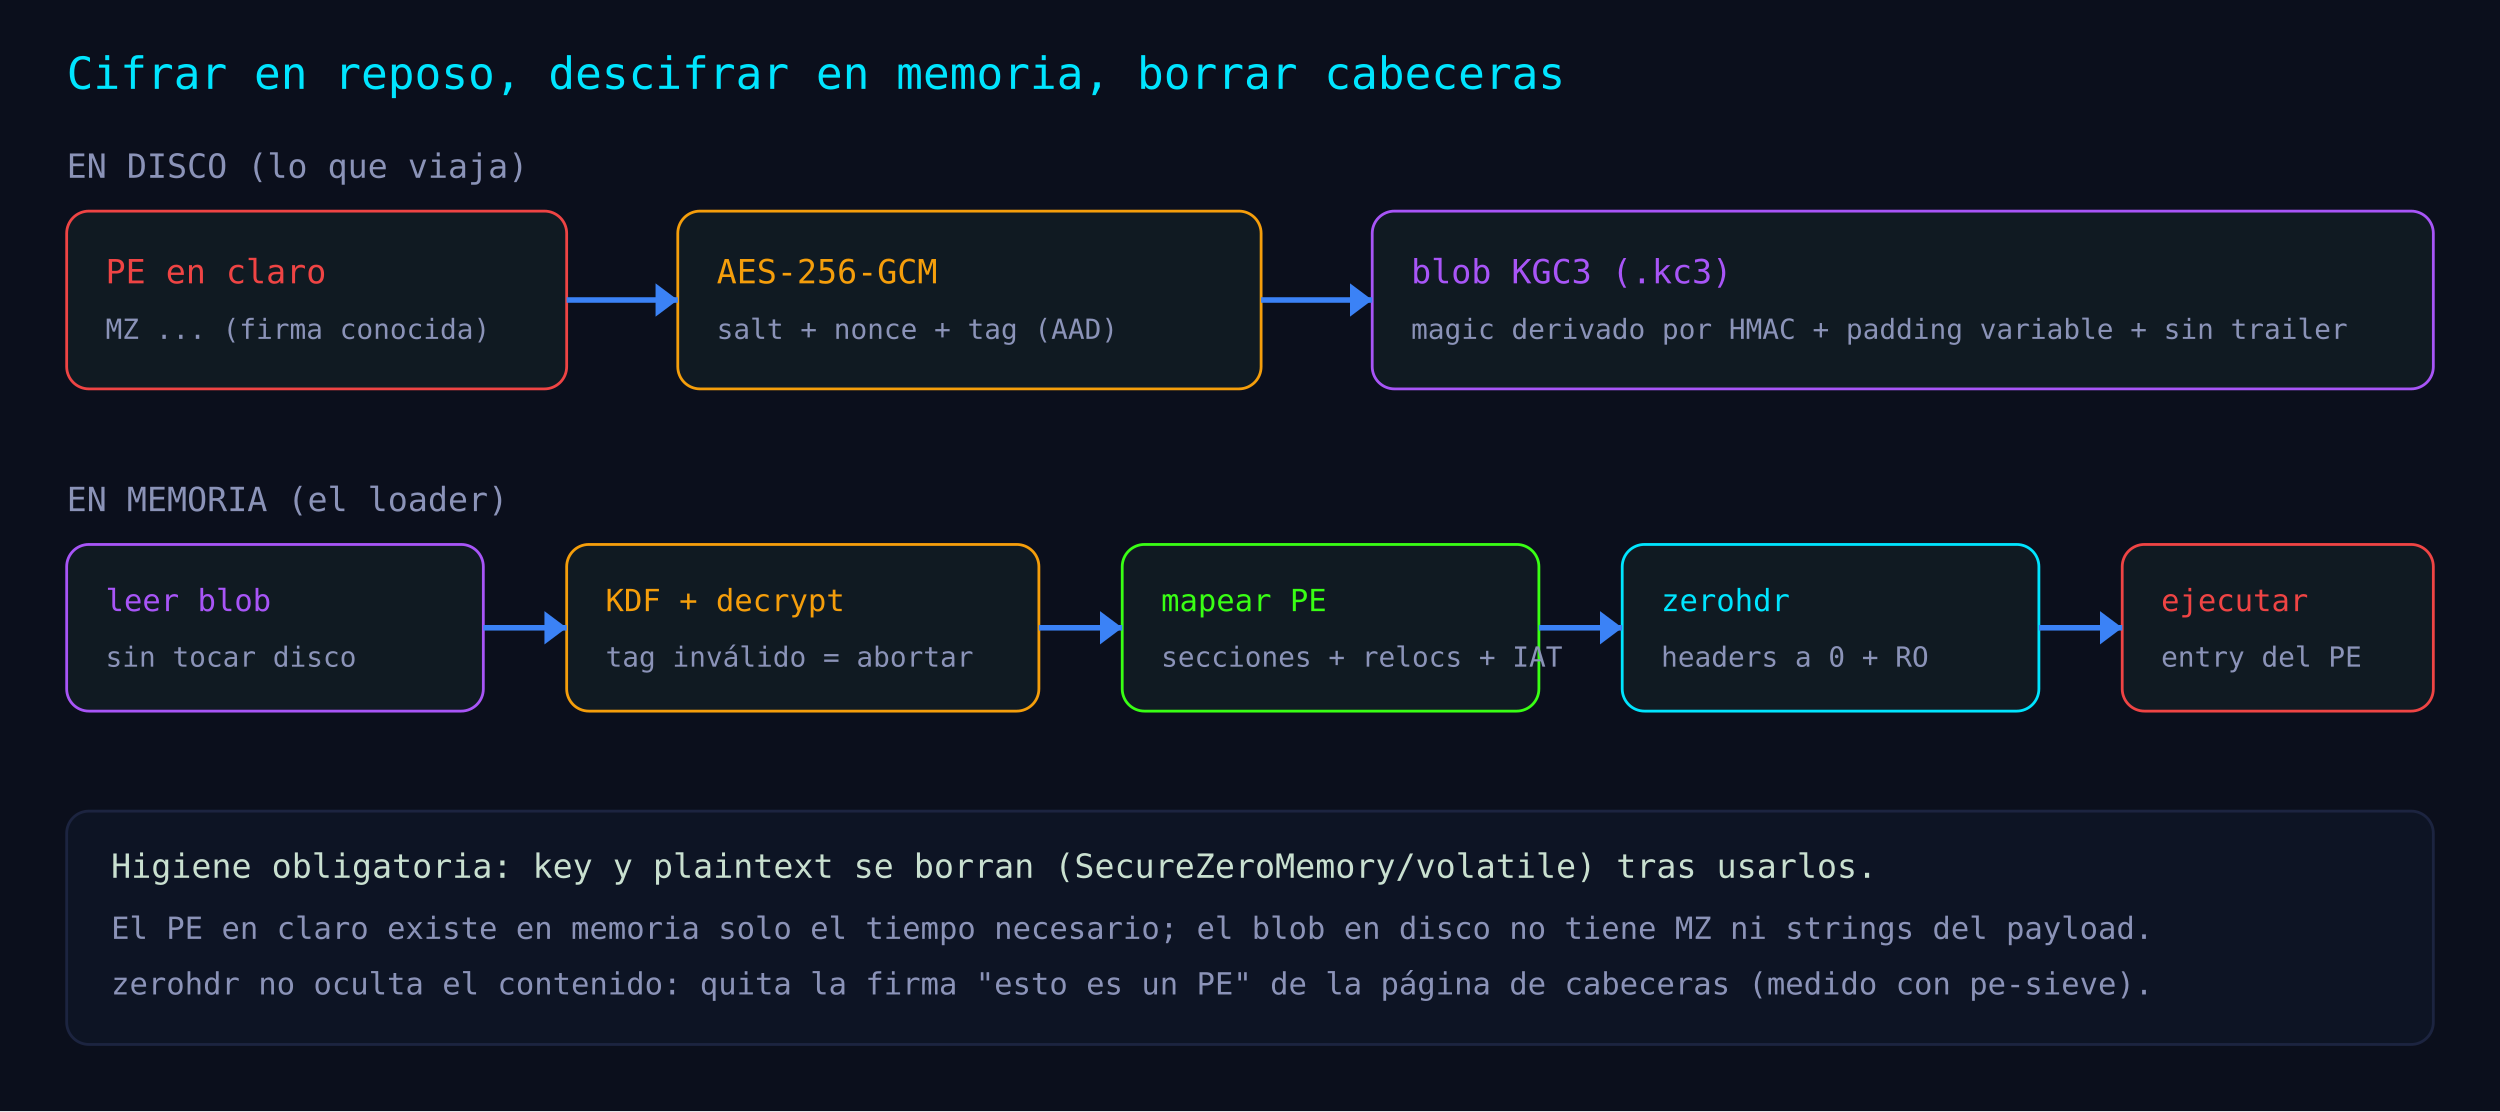
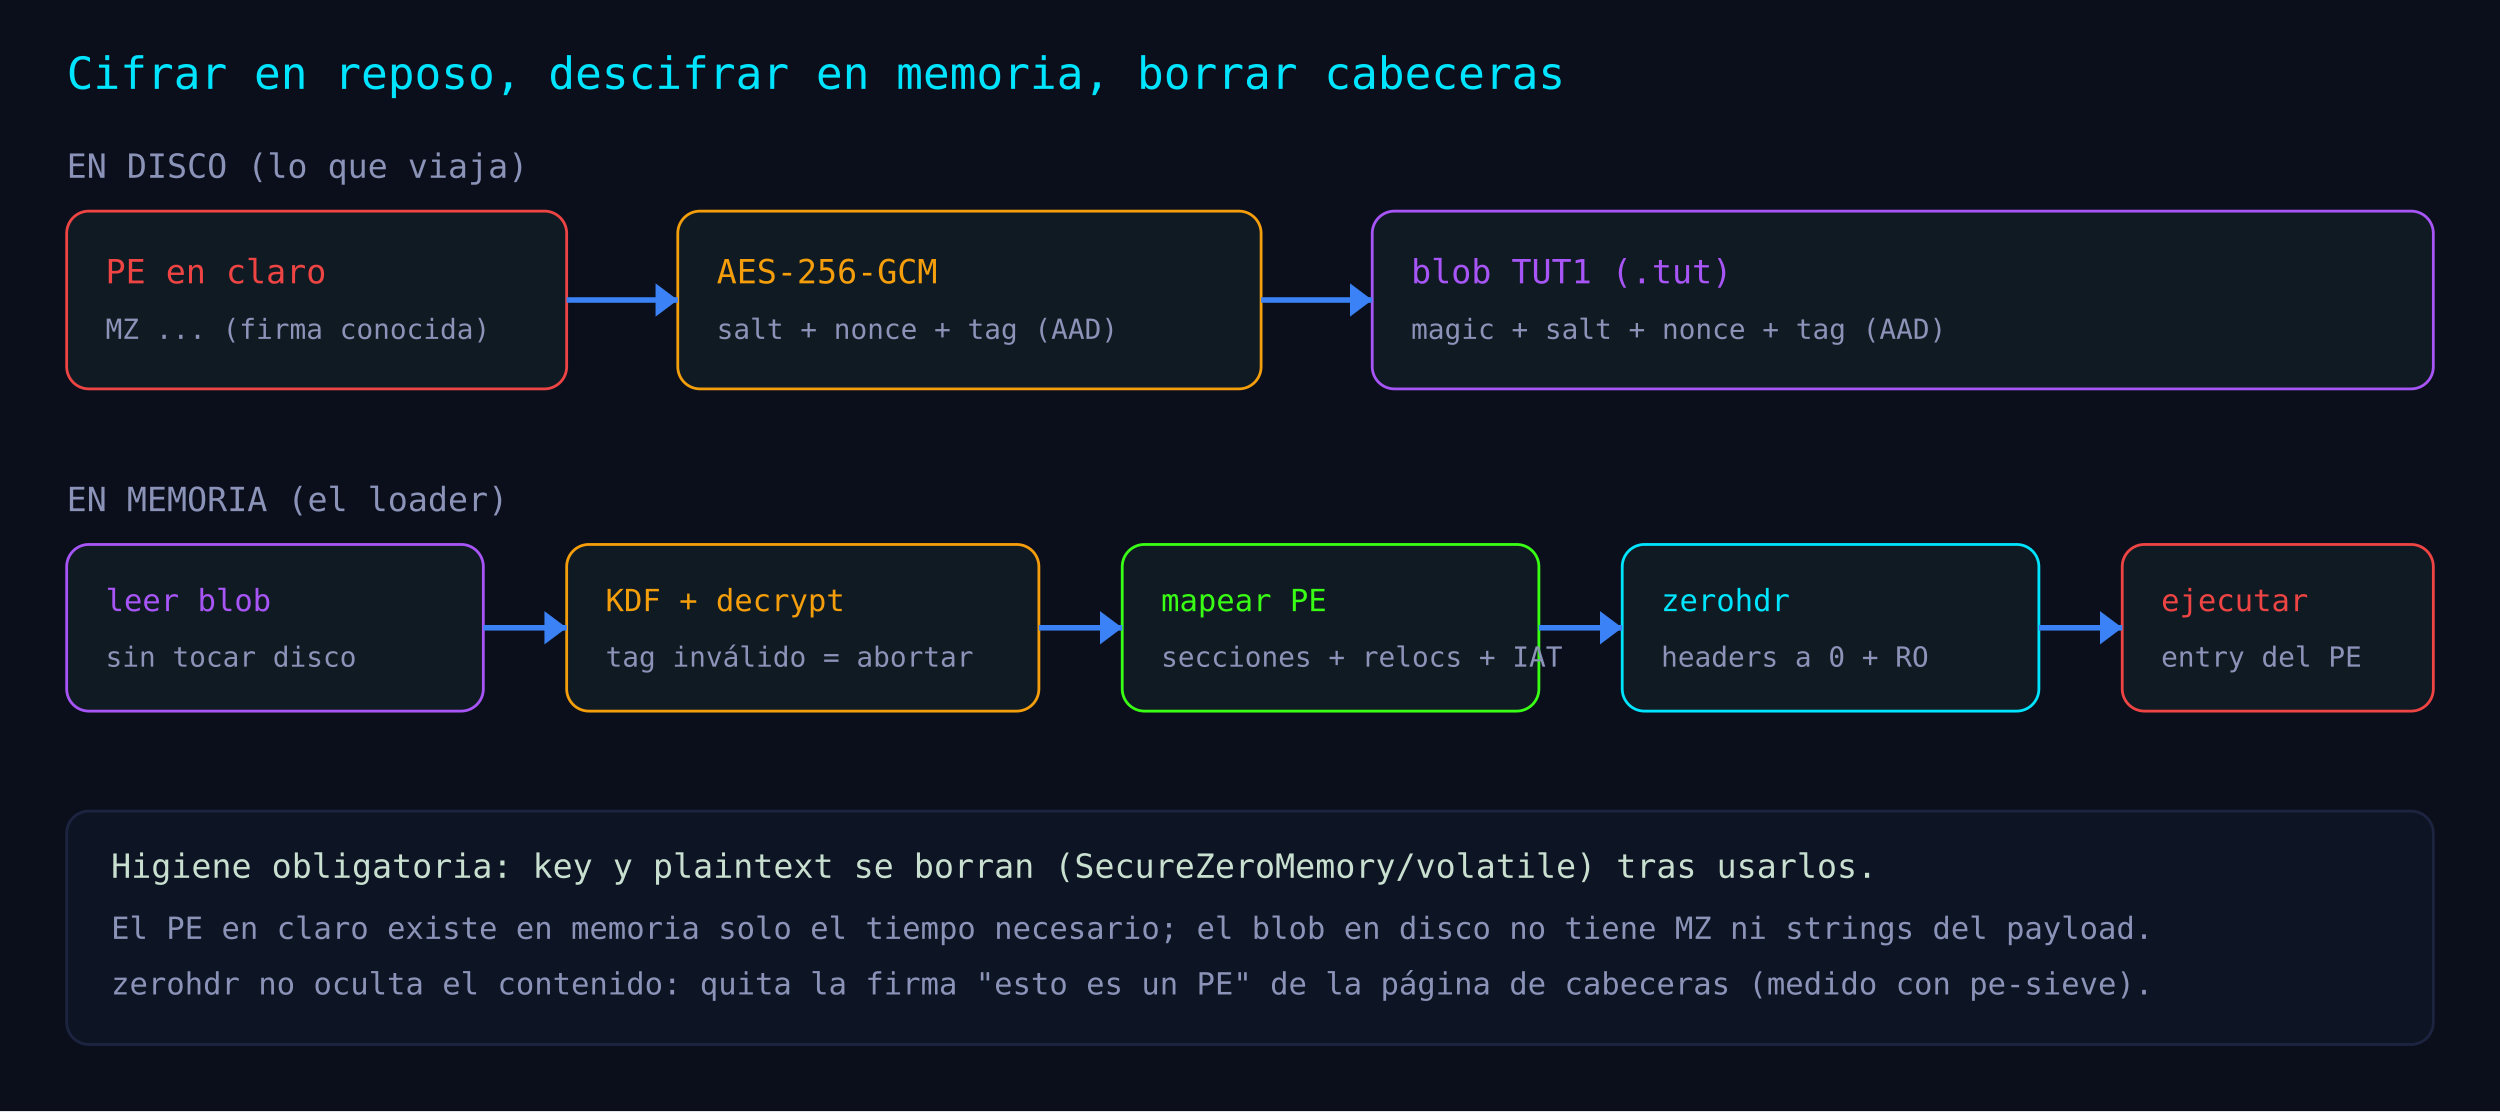
<svg xmlns="http://www.w3.org/2000/svg" width="900" height="400" viewBox="0 0 900 400" role="img" aria-label="Flujo de un crypter AEAD y borrado de cabeceras">
  <rect width="900" height="400" fill="#0b0f1c" />
  <text x="24" y="32" font-family="Consolas,monospace" font-size="16" fill="#00e5ff">Cifrar en reposo, descifrar en memoria, borrar cabeceras</text>
  <text x="24" y="64" font-family="Consolas,monospace" font-size="12" fill="#8b93b8">EN DISCO (lo que viaja)</text>
  <rect x="24" y="76" width="180" height="64" rx="8" fill="#101a22" stroke="#ef4444" />
  <text x="38" y="102" font-family="Consolas,monospace" font-size="12" fill="#ef4444">PE en claro</text>
  <text x="38" y="122" font-family="Consolas,monospace" font-size="10" fill="#8b93b8">MZ ... (firma conocida)</text>
  <rect x="244" y="76" width="210" height="64" rx="8" fill="#101a22" stroke="#f59e0b" />
  <text x="258" y="102" font-family="Consolas,monospace" font-size="12" fill="#f59e0b">AES-256-GCM</text>
  <text x="258" y="122" font-family="Consolas,monospace" font-size="10" fill="#8b93b8">salt + nonce + tag (AAD)</text>
  <rect x="494" y="76" width="382" height="64" rx="8" fill="#101a22" stroke="#a855f7" />
-   <text x="508" y="102" font-family="Consolas,monospace" font-size="12" fill="#a855f7">blob KGC3 (.kc3)</text>
-   <text x="508" y="122" font-family="Consolas,monospace" font-size="10" fill="#8b93b8">magic derivado por HMAC + padding variable + sin trailer</text>
+   <text x="508" y="102" font-family="Consolas,monospace" font-size="12" fill="#a855f7">blob TUT1 (.tut)</text>
+   <text x="508" y="122" font-family="Consolas,monospace" font-size="10" fill="#8b93b8">magic + salt + nonce + tag (AAD)</text>
  <g stroke="#3b82f6" stroke-width="2" fill="none">
    <path d="M204 108 H244" />
    <path d="M236 102 l8 6 -8 6" fill="#3b82f6" stroke="none" />
    <path d="M454 108 H494" />
    <path d="M486 102 l8 6 -8 6" fill="#3b82f6" stroke="none" />
  </g>
  <text x="24" y="184" font-family="Consolas,monospace" font-size="12" fill="#8b93b8">EN MEMORIA (el loader)</text>
  <rect x="24" y="196" width="150" height="60" rx="8" fill="#101a22" stroke="#a855f7" />
  <text x="38" y="220" font-family="Consolas,monospace" font-size="11" fill="#a855f7">leer blob</text>
  <text x="38" y="240" font-family="Consolas,monospace" font-size="10" fill="#8b93b8">sin tocar disco</text>
  <rect x="204" y="196" width="170" height="60" rx="8" fill="#101a22" stroke="#f59e0b" />
  <text x="218" y="220" font-family="Consolas,monospace" font-size="11" fill="#f59e0b">KDF + decrypt</text>
  <text x="218" y="240" font-family="Consolas,monospace" font-size="10" fill="#8b93b8">tag inválido = abortar</text>
  <rect x="404" y="196" width="150" height="60" rx="8" fill="#101a22" stroke="#39ff14" />
  <text x="418" y="220" font-family="Consolas,monospace" font-size="11" fill="#39ff14">mapear PE</text>
  <text x="418" y="240" font-family="Consolas,monospace" font-size="10" fill="#8b93b8">secciones + relocs + IAT</text>
  <rect x="584" y="196" width="150" height="60" rx="8" fill="#101a22" stroke="#00e5ff" />
  <text x="598" y="220" font-family="Consolas,monospace" font-size="11" fill="#00e5ff">zerohdr</text>
  <text x="598" y="240" font-family="Consolas,monospace" font-size="10" fill="#8b93b8">headers a 0 + RO</text>
  <rect x="764" y="196" width="112" height="60" rx="8" fill="#101a22" stroke="#ef4444" />
  <text x="778" y="220" font-family="Consolas,monospace" font-size="11" fill="#ef4444">ejecutar</text>
  <text x="778" y="240" font-family="Consolas,monospace" font-size="10" fill="#8b93b8">entry del PE</text>
  <g stroke="#3b82f6" stroke-width="2" fill="none">
    <path d="M174 226 H204" />
    <path d="M196 220 l8 6 -8 6" fill="#3b82f6" stroke="none" />
    <path d="M374 226 H404" />
    <path d="M396 220 l8 6 -8 6" fill="#3b82f6" stroke="none" />
    <path d="M554 226 H584" />
    <path d="M576 220 l8 6 -8 6" fill="#3b82f6" stroke="none" />
    <path d="M734 226 H764" />
    <path d="M756 220 l8 6 -8 6" fill="#3b82f6" stroke="none" />
  </g>
  <rect x="24" y="292" width="852" height="84" rx="8" fill="#0d1424" stroke="#1c2440" />
  <text x="40" y="316" font-family="Consolas,monospace" font-size="12" fill="#c9e0d0">Higiene obligatoria: key y plaintext se borran (SecureZeroMemory/volatile) tras usarlos.</text>
  <text x="40" y="338" font-family="Consolas,monospace" font-size="11" fill="#8b93b8">El PE en claro existe en memoria solo el tiempo necesario; el blob en disco no tiene MZ ni strings del payload.</text>
  <text x="40" y="358" font-family="Consolas,monospace" font-size="11" fill="#8b93b8">zerohdr no oculta el contenido: quita la firma "esto es un PE" de la página de cabeceras (medido con pe-sieve).</text>
</svg>
